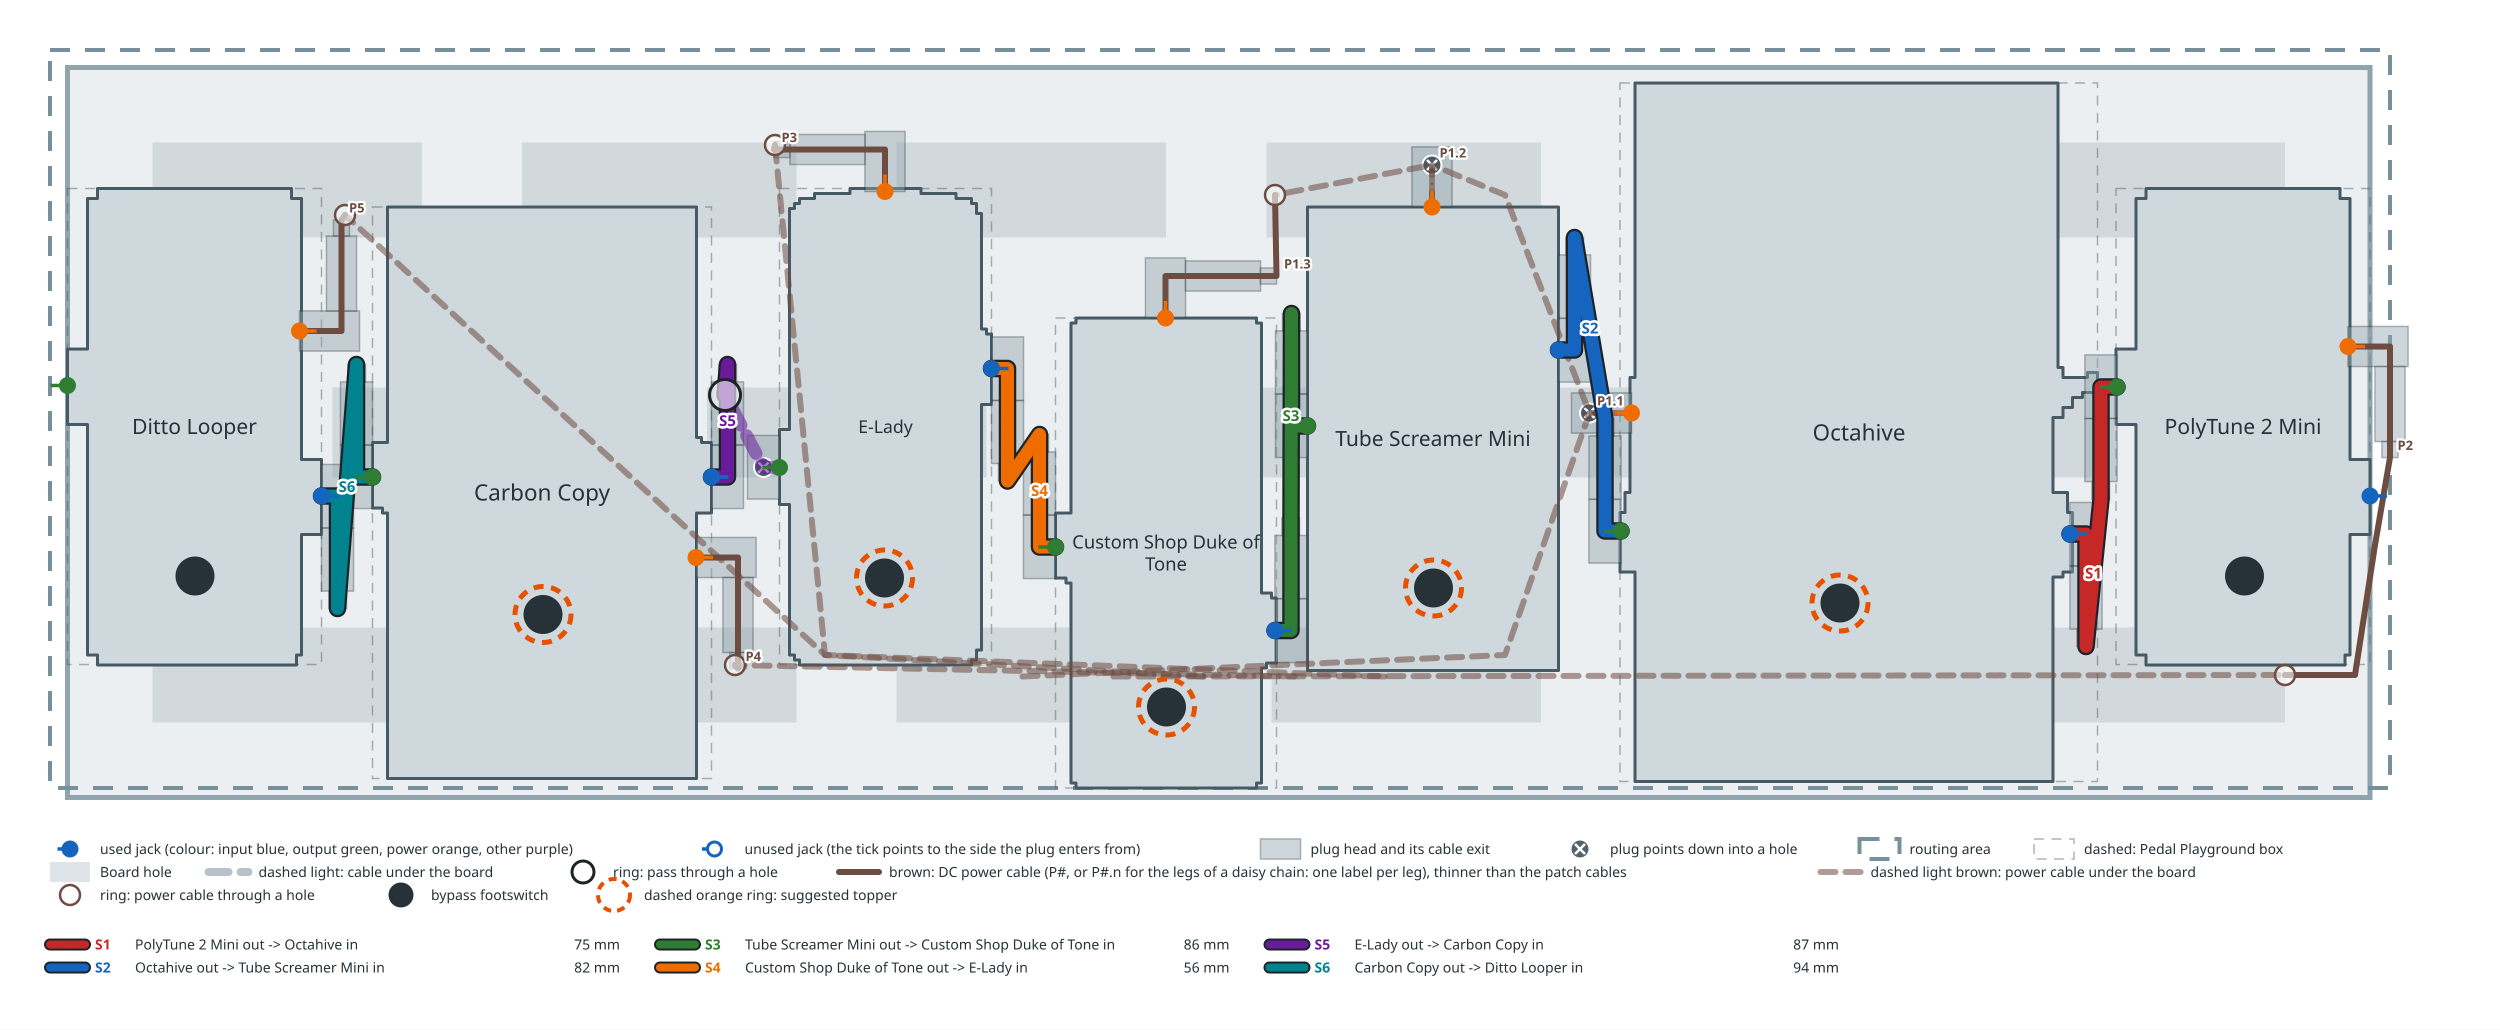
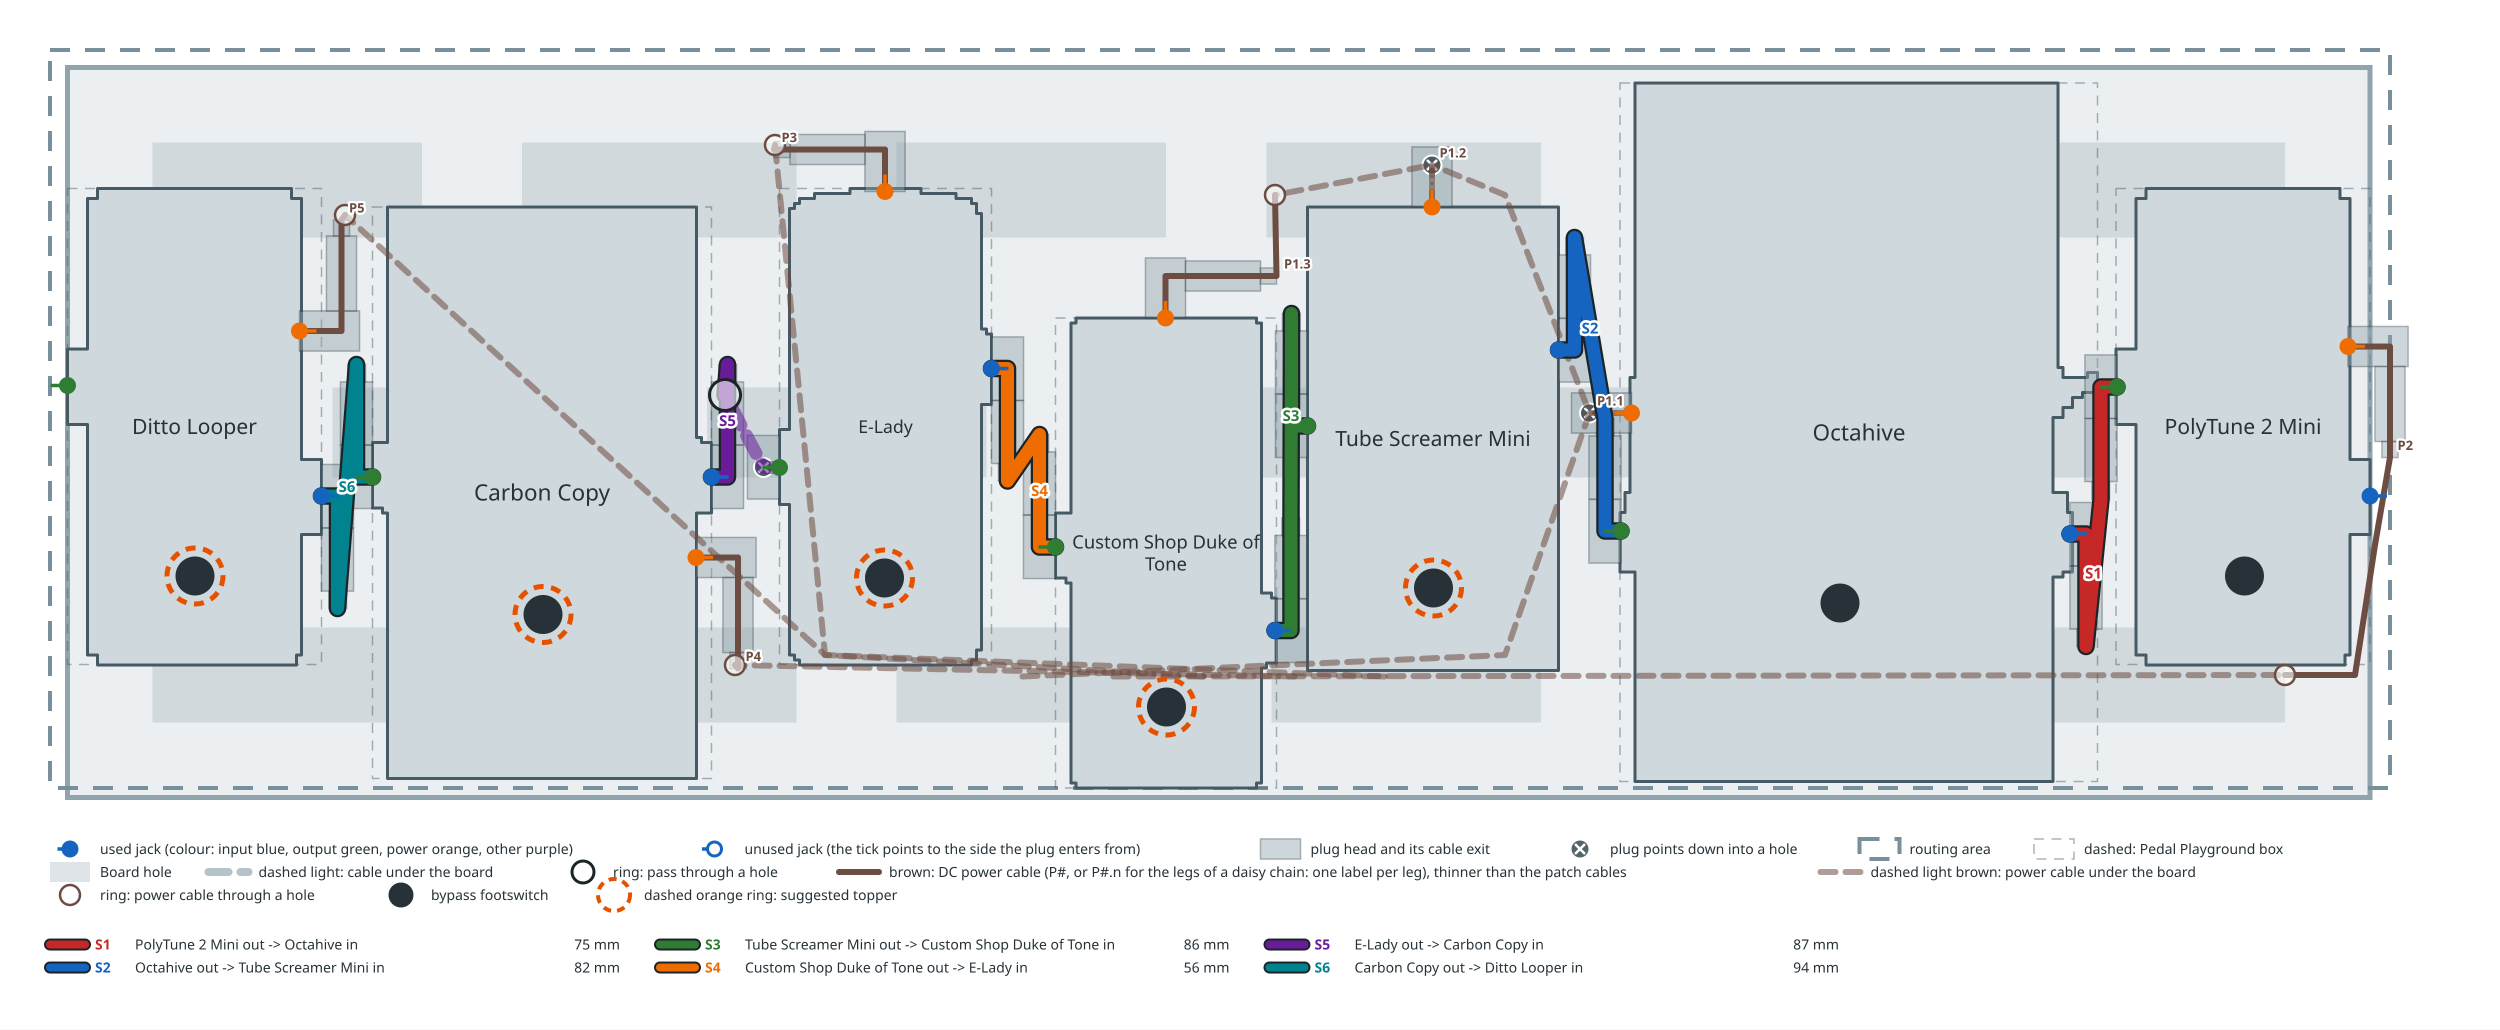
<svg xmlns="http://www.w3.org/2000/svg" viewBox="827.4 345.3 500.0 205.9" width="500.0mm" height="205.9mm" font-family="sans-serif">
  <rect x="827.4" y="345.3" width="500.0" height="205.9" fill="#ffffff" />
  <rect x="840.9" y="358.8" width="460.5" height="146.0" fill="#eceff1" stroke="#90a4ae" stroke-width="1" class="board" />
  <g class="holes" opacity="0.3">
    <rect x="857.9" y="373.8" width="53.9" height="19.0" fill="#90a4ae" class="hole" />
    <rect x="931.8" y="373.8" width="54.9" height="19.0" fill="#90a4ae" class="hole" />
    <rect x="1006.7" y="373.8" width="53.9" height="19.0" fill="#90a4ae" class="hole" />
    <rect x="1080.7" y="373.8" width="54.9" height="19.0" fill="#90a4ae" class="hole" />
    <rect x="1155.6" y="373.8" width="53.9" height="19.0" fill="#90a4ae" class="hole" />
    <rect x="1229.5" y="373.8" width="54.9" height="19.0" fill="#90a4ae" class="hole" />
    <rect x="893.9" y="422.8" width="56.9" height="18.0" fill="#90a4ae" class="hole" />
    <rect x="968.8" y="422.8" width="55.9" height="18.0" fill="#90a4ae" class="hole" />
    <rect x="1042.7" y="422.8" width="56.9" height="18.0" fill="#90a4ae" class="hole" />
    <rect x="1117.6" y="422.8" width="55.9" height="18.0" fill="#90a4ae" class="hole" />
    <rect x="1191.5" y="422.8" width="55.9" height="18.0" fill="#90a4ae" class="hole" />
    <rect x="857.9" y="470.8" width="53.9" height="19.0" fill="#90a4ae" class="hole" />
    <rect x="932.8" y="470.8" width="53.9" height="19.0" fill="#90a4ae" class="hole" />
    <rect x="1006.7" y="470.8" width="53.9" height="19.0" fill="#90a4ae" class="hole" />
    <rect x="1081.7" y="470.8" width="53.9" height="19.0" fill="#90a4ae" class="hole" />
    <rect x="1155.6" y="470.8" width="53.9" height="19.0" fill="#90a4ae" class="hole" />
    <rect x="1229.5" y="470.8" width="54.9" height="19.0" fill="#90a4ae" class="hole" />
  </g>
  <rect x="837.4" y="355.3" width="468.0" height="147.6" fill="none" stroke="#78909c" stroke-dasharray="4 3" stroke-width="0.8" class="routing-area" />
  <g class="pedal" data-id="7aafe810-98c4-4a59-a62b-6eec7b990fce">
    <rect x="1151.4" y="361.9" width="95.5" height="139.7" transform="rotate(0 1199.16 431.80)" fill="none" stroke="#455a64" stroke-width="0.3" stroke-dasharray="2 1.5" opacity="0.45" class="pedal-box" />
    <path d="M1151.4 447.8 L1152.4 447.8 L1152.4 443.8 L1153.4 443.8 L1153.4 420.8 L1154.4 420.8 L1154.4 361.9 L1239.0 361.9 L1239.0 418.8 L1240.0 418.8 L1240.0 420.8 L1244.9 420.8 L1244.9 419.8 L1246.9 419.8 L1246.9 423.8 L1243.9 423.8 L1243.9 424.8 L1241.9 424.8 L1241.9 426.8 L1240.0 426.8 L1240.0 428.8 L1238.0 428.8 L1238.0 443.8 L1240.9 443.8 L1240.9 447.8 L1241.9 447.8 L1241.9 459.7 L1240.0 459.7 L1240.0 460.7 L1238.0 460.7 L1238.0 501.6 L1154.4 501.6 L1154.4 459.7 L1151.4 459.7 Z" fill="#cfd8dc" stroke="#455a64" stroke-width="0.6" stroke-linejoin="round" class="pedal-outline" />
    <text x="1199.2" y="433.4" font-size="4.5" text-anchor="middle" fill="#263238" class="pedal-name">Octahive</text>
  </g>
  <g class="pedal" data-id="f91b9e26-ae8c-4c80-8c55-297f202bcd0f">
    <rect x="1038.5" y="408.9" width="44.2" height="94.0" transform="rotate(0 1060.65 455.93)" fill="none" stroke="#455a64" stroke-width="0.3" stroke-dasharray="2 1.5" opacity="0.45" class="pedal-box" />
    <path d="M1038.5 447.9 L1041.6 447.9 L1041.6 409.9 L1042.6 409.9 L1042.6 408.9 L1078.7 408.9 L1078.7 409.9 L1079.7 409.9 L1079.7 463.9 L1081.7 463.9 L1081.7 464.9 L1082.7 464.9 L1082.7 477.9 L1080.7 477.9 L1080.7 478.9 L1079.7 478.9 L1079.7 501.9 L1078.7 501.9 L1078.7 502.9 L1042.6 502.9 L1042.6 501.9 L1041.6 501.9 L1041.6 461.9 L1040.6 461.9 L1040.6 460.9 L1038.5 460.9 Z" fill="#cfd8dc" stroke="#455a64" stroke-width="0.6" stroke-linejoin="round" class="pedal-outline" />
    <text x="1060.6" y="455.0" font-size="3.683" text-anchor="middle" fill="#263238" class="pedal-name">Custom Shop Duke of</text>
    <text x="1060.6" y="459.4" font-size="3.683" text-anchor="middle" fill="#263238" class="pedal-name">Tone</text>
  </g>
  <g class="pedal" data-id="f59ac8d7-06ab-4cea-8ab3-c1078971b2f2">
    <rect x="983.3" y="383.0" width="42.4" height="95.2" transform="rotate(0 1004.49 430.66)" fill="none" stroke="#455a64" stroke-width="0.3" stroke-dasharray="2 1.5" opacity="0.45" class="pedal-box" />
    <path d="M983.3 431.2 L985.3 431.2 L985.3 387.0 L986.3 387.0 L986.3 386.0 L987.3 386.0 L987.3 385.0 L990.3 385.0 L990.3 384.0 L997.4 384.0 L997.4 383.0 L1011.6 383.0 L1011.6 384.0 L1018.6 384.0 L1018.6 385.0 L1021.7 385.0 L1021.7 386.0 L1022.7 386.0 L1022.7 388.0 L1023.7 388.0 L1023.7 411.1 L1024.7 411.1 L1024.7 412.1 L1025.7 412.1 L1025.7 426.2 L1023.7 426.2 L1023.7 475.3 L1022.7 475.3 L1022.7 477.3 L1021.7 477.3 L1021.7 478.3 L987.3 478.3 L987.3 477.3 L986.3 477.3 L986.3 476.3 L985.3 476.3 L985.3 446.2 L983.3 446.2 Z" fill="#cfd8dc" stroke="#455a64" stroke-width="0.6" stroke-linejoin="round" class="pedal-outline" />
    <text x="1004.5" y="431.9" font-size="3.535" text-anchor="middle" fill="#263238" class="pedal-name">E-Lady</text>
  </g>
  <g class="pedal" data-id="2fba51b0-7dcc-4891-af67-0a35f0b8c17a">
    <rect x="901.9" y="386.7" width="67.8" height="114.3" transform="rotate(0 935.83 443.87)" fill="none" stroke="#455a64" stroke-width="0.3" stroke-dasharray="2 1.5" opacity="0.45" class="pedal-box" />
    <path d="M901.9 433.8 L904.9 433.8 L904.9 386.7 L966.7 386.7 L966.7 432.8 L967.7 432.8 L967.7 433.8 L969.7 433.8 L969.7 447.9 L966.7 447.9 L966.7 501.0 L904.9 501.0 L904.9 447.9 L903.9 447.9 L903.9 446.9 L901.9 446.9 Z" fill="#cfd8dc" stroke="#455a64" stroke-width="0.6" stroke-linejoin="round" class="pedal-outline" />
    <text x="935.8" y="445.4" font-size="4.5" text-anchor="middle" fill="#263238" class="pedal-name">Carbon Copy</text>
  </g>
  <g class="pedal" data-id="d28f31a0-bd41-4ca9-af74-aceeb205a62b">
    <rect x="840.9" y="383.0" width="50.8" height="95.2" transform="rotate(0 866.31 430.66)" fill="none" stroke="#455a64" stroke-width="0.3" stroke-dasharray="2 1.5" opacity="0.45" class="pedal-box" />
    <path d="M840.9 415.1 L844.9 415.1 L844.9 385.0 L846.9 385.0 L846.9 383.0 L885.7 383.0 L885.7 385.0 L887.7 385.0 L887.7 437.2 L891.7 437.2 L891.7 452.2 L887.7 452.2 L887.7 476.3 L886.7 476.3 L886.7 478.3 L846.9 478.3 L846.9 476.3 L844.9 476.3 L844.9 430.2 L840.9 430.2 Z" fill="#cfd8dc" stroke="#455a64" stroke-width="0.6" stroke-linejoin="round" class="pedal-outline" />
    <text x="866.3" y="432.1" font-size="4.233" text-anchor="middle" fill="#263238" class="pedal-name">Ditto Looper</text>
  </g>
  <g class="pedal" data-id="c5cbfcd6-ffbb-4fe9-9c65-66c4787fa57f">
    <rect x="1250.6" y="383.0" width="50.8" height="95.2" transform="rotate(0 1276.02 430.66)" fill="none" stroke="#455a64" stroke-width="0.3" stroke-dasharray="2 1.5" opacity="0.45" class="pedal-box" />
    <path d="M1250.6 415.1 L1254.6 415.1 L1254.6 385.0 L1256.6 385.0 L1256.6 383.0 L1295.4 383.0 L1295.4 385.0 L1297.4 385.0 L1297.4 437.2 L1301.4 437.2 L1301.4 452.2 L1297.4 452.2 L1297.4 476.3 L1296.4 476.3 L1296.4 478.3 L1256.6 478.3 L1256.6 476.3 L1254.6 476.3 L1254.6 430.2 L1250.6 430.2 Z" fill="#cfd8dc" stroke="#455a64" stroke-width="0.6" stroke-linejoin="round" class="pedal-outline" />
    <text x="1276.0" y="432.1" font-size="4.233" text-anchor="middle" fill="#263238" class="pedal-name">PolyTune 2 Mini</text>
  </g>
  <g class="pedal" data-id="c158efdd-bab4-49a5-abd7-0e66e52844ea">
    <rect x="1088.9" y="386.7" width="50.3" height="92.7" transform="rotate(0 1114.00 433.07)" fill="none" stroke="#455a64" stroke-width="0.3" stroke-dasharray="2 1.5" opacity="0.45" class="pedal-box" />
    <path d="M1088.9 386.7 L1139.1 386.7 L1139.1 479.4 L1088.9 479.4 Z" fill="#cfd8dc" stroke="#455a64" stroke-width="0.6" stroke-linejoin="round" class="pedal-outline" />
    <text x="1114.0" y="434.5" font-size="4.191" text-anchor="middle" fill="#263238" class="pedal-name">Tube Screamer Mini</text>
  </g>
  <rect x="1244.4" y="416.3" width="6.4" height="12.7" fill="#90a4ae" opacity="0.45" stroke="#37474f" stroke-width="0.3" class="plug-head" />
  <rect x="1244.4" y="429.0" width="6.4" height="12.6" fill="#90a4ae" opacity="0.45" stroke="#37474f" stroke-width="0.3" class="plug-head" />
  <rect x="1245.8" y="441.7" width="3.5" height="3.5" fill="#90a4ae" opacity="0.45" stroke="#37474f" stroke-width="0.3" class="plug-head" />
  <rect x="1241.4" y="445.8" width="6.4" height="12.7" fill="#90a4ae" opacity="0.45" stroke="#37474f" stroke-width="0.3" class="plug-head" />
  <rect x="1241.4" y="458.5" width="6.4" height="12.6" fill="#90a4ae" opacity="0.45" stroke="#37474f" stroke-width="0.3" class="plug-head" />
  <rect x="1242.8" y="471.1" width="3.5" height="3.5" fill="#90a4ae" opacity="0.45" stroke="#37474f" stroke-width="0.3" class="plug-head" />
  <rect x="1145.2" y="445.2" width="6.4" height="12.7" fill="#90a4ae" opacity="0.45" stroke="#37474f" stroke-width="0.3" class="plug-head" />
  <rect x="1145.2" y="432.5" width="6.4" height="12.6" fill="#90a4ae" opacity="0.45" stroke="#37474f" stroke-width="0.3" class="plug-head" />
  <rect x="1146.7" y="429.0" width="3.5" height="3.5" fill="#90a4ae" opacity="0.45" stroke="#37474f" stroke-width="0.3" class="plug-head" />
  <rect x="1139.1" y="409.0" width="6.4" height="12.7" fill="#90a4ae" opacity="0.45" stroke="#37474f" stroke-width="0.3" class="plug-head" />
  <rect x="1139.1" y="396.3" width="6.4" height="12.6" fill="#90a4ae" opacity="0.45" stroke="#37474f" stroke-width="0.3" class="plug-head" />
  <rect x="1140.6" y="392.8" width="3.5" height="3.5" fill="#90a4ae" opacity="0.45" stroke="#37474f" stroke-width="0.3" class="plug-head" />
  <rect x="1082.5" y="424.1" width="6.4" height="12.7" fill="#90a4ae" opacity="0.45" stroke="#37474f" stroke-width="0.3" class="plug-head" />
  <rect x="1082.5" y="411.5" width="6.4" height="12.6" fill="#90a4ae" opacity="0.45" stroke="#37474f" stroke-width="0.3" class="plug-head" />
  <rect x="1083.9" y="408.0" width="3.5" height="3.5" fill="#90a4ae" opacity="0.45" stroke="#37474f" stroke-width="0.3" class="plug-head" />
  <rect x="1082.4" y="465.1" width="6.4" height="12.7" fill="#90a4ae" opacity="0.45" stroke="#37474f" stroke-width="0.3" class="plug-head" />
  <rect x="1082.4" y="452.4" width="6.4" height="12.6" fill="#90a4ae" opacity="0.45" stroke="#37474f" stroke-width="0.3" class="plug-head" />
  <rect x="1083.8" y="448.9" width="3.5" height="3.5" fill="#90a4ae" opacity="0.45" stroke="#37474f" stroke-width="0.3" class="plug-head" />
  <rect x="1032.1" y="448.3" width="6.4" height="12.7" fill="#90a4ae" opacity="0.45" stroke="#37474f" stroke-width="0.3" class="plug-head" />
  <rect x="1032.1" y="435.7" width="6.4" height="12.6" fill="#90a4ae" opacity="0.45" stroke="#37474f" stroke-width="0.3" class="plug-head" />
  <rect x="1033.6" y="432.2" width="3.5" height="3.5" fill="#90a4ae" opacity="0.45" stroke="#37474f" stroke-width="0.3" class="plug-head" />
  <rect x="1025.7" y="412.7" width="6.4" height="12.7" fill="#90a4ae" opacity="0.45" stroke="#37474f" stroke-width="0.3" class="plug-head" />
  <rect x="1025.7" y="425.4" width="6.4" height="12.6" fill="#90a4ae" opacity="0.45" stroke="#37474f" stroke-width="0.3" class="plug-head" />
  <rect x="1027.1" y="438.0" width="3.5" height="3.5" fill="#90a4ae" opacity="0.45" stroke="#37474f" stroke-width="0.3" class="plug-head" />
  <rect x="976.9" y="432.4" width="6.4" height="12.7" fill="#90a4ae" opacity="0.45" stroke="#37474f" stroke-width="0.3" class="plug-head" />
  <rect x="969.7" y="434.3" width="6.4" height="12.7" fill="#90a4ae" opacity="0.45" stroke="#37474f" stroke-width="0.3" class="plug-head" />
  <rect x="969.7" y="421.7" width="6.4" height="12.6" fill="#90a4ae" opacity="0.45" stroke="#37474f" stroke-width="0.3" class="plug-head" />
  <rect x="971.2" y="418.2" width="3.5" height="3.5" fill="#90a4ae" opacity="0.45" stroke="#37474f" stroke-width="0.3" class="plug-head" />
  <rect x="895.5" y="434.3" width="6.4" height="12.7" fill="#90a4ae" opacity="0.45" stroke="#37474f" stroke-width="0.3" class="plug-head" />
  <rect x="895.5" y="421.7" width="6.4" height="12.6" fill="#90a4ae" opacity="0.45" stroke="#37474f" stroke-width="0.3" class="plug-head" />
  <rect x="897.0" y="418.2" width="3.5" height="3.5" fill="#90a4ae" opacity="0.45" stroke="#37474f" stroke-width="0.3" class="plug-head" />
  <rect x="891.7" y="438.2" width="6.4" height="12.7" fill="#90a4ae" opacity="0.45" stroke="#37474f" stroke-width="0.3" class="plug-head" />
  <rect x="891.7" y="450.9" width="6.4" height="12.6" fill="#90a4ae" opacity="0.45" stroke="#37474f" stroke-width="0.3" class="plug-head" />
  <rect x="893.2" y="463.5" width="3.5" height="3.5" fill="#90a4ae" opacity="0.45" stroke="#37474f" stroke-width="0.3" class="plug-head" />
  <rect x="1297.0" y="410.6" width="12.0" height="8.0" fill="#90a4ae" opacity="0.45" stroke="#37474f" stroke-width="0.3" class="plug-head" />
  <rect x="1302.4" y="418.6" width="6.0" height="15.0" fill="#90a4ae" opacity="0.45" stroke="#37474f" stroke-width="0.3" class="plug-head" />
  <rect x="1303.8" y="433.6" width="3.2" height="3.2" fill="#90a4ae" opacity="0.45" stroke="#37474f" stroke-width="0.3" class="plug-head" />
  <rect x="1141.7" y="423.9" width="12.0" height="8.0" fill="#90a4ae" opacity="0.45" stroke="#37474f" stroke-width="0.3" class="plug-head" />
  <rect x="1109.8" y="374.7" width="8.0" height="12.0" fill="#90a4ae" opacity="0.45" stroke="#37474f" stroke-width="0.3" class="plug-head" />
  <rect x="1056.5" y="396.9" width="8.0" height="12.0" fill="#90a4ae" opacity="0.45" stroke="#37474f" stroke-width="0.3" class="plug-head" />
  <rect x="1064.5" y="397.5" width="15.0" height="6.0" fill="#90a4ae" opacity="0.45" stroke="#37474f" stroke-width="0.3" class="plug-head" />
  <rect x="1079.5" y="398.9" width="3.2" height="3.2" fill="#90a4ae" opacity="0.45" stroke="#37474f" stroke-width="0.3" class="plug-head" />
  <rect x="1000.4" y="371.6" width="8.0" height="12.0" fill="#90a4ae" opacity="0.45" stroke="#37474f" stroke-width="0.3" class="plug-head" />
  <rect x="985.4" y="372.2" width="15.0" height="6.0" fill="#90a4ae" opacity="0.45" stroke="#37474f" stroke-width="0.3" class="plug-head" />
  <rect x="982.2" y="373.6" width="3.2" height="3.2" fill="#90a4ae" opacity="0.45" stroke="#37474f" stroke-width="0.3" class="plug-head" />
  <rect x="966.6" y="452.8" width="12.0" height="8.0" fill="#90a4ae" opacity="0.45" stroke="#37474f" stroke-width="0.3" class="plug-head" />
  <rect x="972.0" y="460.8" width="6.0" height="15.0" fill="#90a4ae" opacity="0.45" stroke="#37474f" stroke-width="0.3" class="plug-head" />
  <rect x="973.4" y="475.8" width="3.2" height="3.2" fill="#90a4ae" opacity="0.45" stroke="#37474f" stroke-width="0.3" class="plug-head" />
  <rect x="887.3" y="407.5" width="12.0" height="8.0" fill="#90a4ae" opacity="0.45" stroke="#37474f" stroke-width="0.3" class="plug-head" />
  <rect x="892.7" y="392.5" width="6.0" height="15.0" fill="#90a4ae" opacity="0.45" stroke="#37474f" stroke-width="0.3" class="plug-head" />
  <rect x="894.1" y="389.3" width="3.2" height="3.2" fill="#90a4ae" opacity="0.45" stroke="#37474f" stroke-width="0.3" class="plug-head" />
  <g class="plug-down">
    <circle cx="980.1" cy="438.8" r="1.9" fill="#37474f" fill-opacity="0.85" stroke="#ffffff" stroke-width="0.4" />
    <path d="M979.1 437.8 L981.1 439.8 M979.1 439.8 L981.1 437.8" stroke="#ffffff" stroke-width="0.5" fill="none" />
  </g>
  <g class="plug-down">
    <circle cx="1145.3" cy="427.9" r="1.9" fill="#37474f" fill-opacity="0.85" stroke="#ffffff" stroke-width="0.4" />
    <path d="M1144.3 426.9 L1146.3 428.9 M1144.3 428.9 L1146.3 426.9" stroke="#ffffff" stroke-width="0.5" fill="none" />
  </g>
  <g class="plug-down">
    <circle cx="1113.8" cy="378.3" r="1.9" fill="#37474f" fill-opacity="0.85" stroke="#ffffff" stroke-width="0.4" />
    <path d="M1112.8 377.3 L1114.8 379.3 M1112.8 379.3 L1114.8 377.3" stroke="#ffffff" stroke-width="0.5" fill="none" />
  </g>
  <polyline points="1031.9,480.6 1128.4,476.3 1145.3,427.9 1153.7,427.9" fill="none" stroke-linejoin="round" stroke-linecap="round" stroke="#6d4c41" stroke-opacity="0.55" stroke-width="1.2" stroke-dasharray="3 2" class="power-under" data-id="P1.1" />
  <polyline points="1153.7,427.9 1145.3,427.9 1128.4,384.3 1113.8,378.3 1113.8,386.7" fill="none" stroke-linejoin="round" stroke-linecap="round" stroke="#6d4c41" stroke-opacity="0.55" stroke-width="1.2" stroke-dasharray="3 2" class="power-under" data-id="P1.2" />
  <polyline points="1113.8,386.7 1113.8,378.3 1082.4,384.3" fill="none" stroke-linejoin="round" stroke-linecap="round" stroke="#6d4c41" stroke-opacity="0.55" stroke-width="1.2" stroke-dasharray="3 2" class="power-under" data-id="P1.3" />
  <polyline points="1082.4,384.3 1082.7,400.5 1060.5,400.5 1060.5,408.9" fill="none" stroke-linejoin="round" stroke-linecap="round" stroke="#6d4c41" stroke-width="1.2" class="power-cable" data-id="P1.3" />
  <circle cx="1082.4" cy="384.3" r="2.0" fill="#ffffff" fill-opacity="0.6" stroke="#6d4c41" stroke-width="0.5" class="power-hole" data-id="P1.3" />
  <polyline points="1050.1,480.6 1284.4,480.3" fill="none" stroke-linejoin="round" stroke-linecap="round" stroke="#6d4c41" stroke-opacity="0.55" stroke-width="1.2" stroke-dasharray="3 2" class="power-under" data-id="P2" />
  <polyline points="1284.4,480.3 1298.4,480.3 1302.4,454.3 1305.4,436.8 1305.4,414.6 1297.0,414.6" fill="none" stroke-linejoin="round" stroke-linecap="round" stroke="#6d4c41" stroke-width="1.2" class="power-cable" data-id="P2" />
  <circle cx="1284.4" cy="480.3" r="2.0" fill="#ffffff" fill-opacity="0.6" stroke="#6d4c41" stroke-width="0.5" class="power-hole" data-id="P2" />
  <polyline points="1068.1,480.6 992.4,476.3 982.4,374.3" fill="none" stroke-linejoin="round" stroke-linecap="round" stroke="#6d4c41" stroke-opacity="0.55" stroke-width="1.2" stroke-dasharray="3 2" class="power-under" data-id="P3" />
  <polyline points="982.4,374.3 982.2,375.2 1004.4,375.2 1004.4,383.6" fill="none" stroke-linejoin="round" stroke-linecap="round" stroke="#6d4c41" stroke-width="1.2" class="power-cable" data-id="P3" />
  <circle cx="982.4" cy="374.3" r="2.0" fill="#ffffff" fill-opacity="0.6" stroke="#6d4c41" stroke-width="0.5" class="power-hole" data-id="P3" />
  <polyline points="1086.3,480.6 974.4,478.3" fill="none" stroke-linejoin="round" stroke-linecap="round" stroke="#6d4c41" stroke-opacity="0.55" stroke-width="1.2" stroke-dasharray="3 2" class="power-under" data-id="P4" />
  <polyline points="974.4,478.3 975.0,479.0 975.0,456.8 966.6,456.8" fill="none" stroke-linejoin="round" stroke-linecap="round" stroke="#6d4c41" stroke-width="1.2" class="power-cable" data-id="P4" />
  <circle cx="974.4" cy="478.3" r="2.0" fill="#ffffff" fill-opacity="0.6" stroke="#6d4c41" stroke-width="0.5" class="power-hole" data-id="P4" />
  <polyline points="1104.3,480.6 992.4,476.3 896.4,388.3" fill="none" stroke-linejoin="round" stroke-linecap="round" stroke="#6d4c41" stroke-opacity="0.55" stroke-width="1.2" stroke-dasharray="3 2" class="power-under" data-id="P5" />
  <polyline points="896.4,388.3 895.7,389.3 895.7,411.5 887.3,411.5" fill="none" stroke-linejoin="round" stroke-linecap="round" stroke="#6d4c41" stroke-width="1.2" class="power-cable" data-id="P5" />
  <circle cx="896.4" cy="388.3" r="2.0" fill="#ffffff" fill-opacity="0.6" stroke="#6d4c41" stroke-width="0.5" class="power-hole" data-id="P5" />
  <polyline points="1250.8,422.7 1247.6,422.7 1247.6,445.2 1244.6,474.6 1244.6,452.1 1241.4,452.1" fill="none" stroke-linejoin="round" stroke-linecap="round" stroke="#1c2428" stroke-width="3.5" class="casing" />
  <polyline points="1250.8,422.7 1247.6,422.7 1247.6,445.2 1244.6,474.6 1244.6,452.1 1241.4,452.1" fill="none" stroke-linejoin="round" stroke-linecap="round" stroke="#c62828" stroke-width="2.6" class="cable" data-id="S1" />
  <polyline points="1151.6,451.5 1148.4,451.5 1148.4,429.0 1142.3,392.8 1142.3,415.3 1139.1,415.3" fill="none" stroke-linejoin="round" stroke-linecap="round" stroke="#1c2428" stroke-width="3.5" class="casing" />
  <polyline points="1151.6,451.5 1148.4,451.5 1148.4,429.0 1142.3,392.8 1142.3,415.3 1139.1,415.3" fill="none" stroke-linejoin="round" stroke-linecap="round" stroke="#1565c0" stroke-width="2.6" class="cable" data-id="S2" />
  <polyline points="1088.9,430.5 1085.7,430.5 1085.7,408.0 1085.6,448.9 1085.6,471.4 1082.4,471.4" fill="none" stroke-linejoin="round" stroke-linecap="round" stroke="#1c2428" stroke-width="3.5" class="casing" />
  <polyline points="1088.9,430.5 1085.7,430.5 1085.7,408.0 1085.6,448.9 1085.6,471.4 1082.4,471.4" fill="none" stroke-linejoin="round" stroke-linecap="round" stroke="#2e7d32" stroke-width="2.6" class="cable" data-id="S3" />
  <polyline points="1038.5,454.7 1035.3,454.7 1035.3,432.2 1028.9,441.5 1028.9,419.0 1025.7,419.0" fill="none" stroke-linejoin="round" stroke-linecap="round" stroke="#1c2428" stroke-width="3.5" class="casing" />
  <polyline points="1038.5,454.7 1035.3,454.7 1035.3,432.2 1028.9,441.5 1028.9,419.0 1025.7,419.0" fill="none" stroke-linejoin="round" stroke-linecap="round" stroke="#ef6c00" stroke-width="2.6" class="cable" data-id="S4" />
  <polyline points="983.3,438.8 980.1,438.8 972.4,424.3" fill="none" stroke-linejoin="round" stroke-linecap="round" stroke="#6a1b9a" stroke-opacity="0.55" stroke-width="2.6" stroke-dasharray="4 2.4" class="cable-under" data-id="S5" />
  <polyline points="972.4,424.3 972.9,418.2 972.9,440.7 969.7,440.7" fill="none" stroke-linejoin="round" stroke-linecap="round" stroke="#1c2428" stroke-width="3.5" class="casing" />
  <polyline points="972.4,424.3 972.9,418.2 972.9,440.7 969.7,440.7" fill="none" stroke-linejoin="round" stroke-linecap="round" stroke="#6a1b9a" stroke-width="2.6" class="cable" data-id="S5" />
  <circle cx="972.4" cy="424.3" r="3.1" fill="#ffffff" fill-opacity="0.6" stroke="#1c2428" stroke-width="0.6" class="hole-pass" data-id="S5" />
  <polyline points="901.9,440.7 898.7,440.7 898.7,418.2 894.9,467.0 894.9,444.5 891.7,444.5" fill="none" stroke-linejoin="round" stroke-linecap="round" stroke="#1c2428" stroke-width="3.5" class="casing" />
  <polyline points="901.9,440.7 898.7,440.7 898.7,418.2 894.9,467.0 894.9,444.5 891.7,444.5" fill="none" stroke-linejoin="round" stroke-linecap="round" stroke="#00838f" stroke-width="2.6" class="cable" data-id="S6" />
  <g class="jack" data-jack="in" data-used="1">
    <line x1="1301.4" y1="444.5" x2="1304.8" y2="444.5" stroke="#1565c0" stroke-width="0.7" />
    <circle cx="1301.4" cy="444.5" r="1.4" fill="#1565c0" stroke="#1565c0" stroke-width="0.6" />
  </g>
  <g class="jack" data-jack="out" data-used="1">
    <line x1="1250.8" y1="422.7" x2="1247.4" y2="422.7" stroke="#2e7d32" stroke-width="0.7" />
    <circle cx="1250.8" cy="422.7" r="1.4" fill="#2e7d32" stroke="#2e7d32" stroke-width="0.6" />
  </g>
  <g class="jack" data-jack="power" data-used="1">
    <line x1="1297.0" y1="414.6" x2="1300.4" y2="414.6" stroke="#ef6c00" stroke-width="0.7" />
    <circle cx="1297.0" cy="414.6" r="1.4" fill="#ef6c00" stroke="#ef6c00" stroke-width="0.6" />
  </g>
  <g class="jack" data-jack="in" data-used="1">
    <line x1="1241.4" y1="452.1" x2="1244.8" y2="452.1" stroke="#1565c0" stroke-width="0.7" />
    <circle cx="1241.4" cy="452.1" r="1.4" fill="#1565c0" stroke="#1565c0" stroke-width="0.6" />
  </g>
  <g class="jack" data-jack="out" data-used="1">
    <line x1="1151.6" y1="451.5" x2="1148.2" y2="451.5" stroke="#2e7d32" stroke-width="0.7" />
    <circle cx="1151.6" cy="451.5" r="1.4" fill="#2e7d32" stroke="#2e7d32" stroke-width="0.6" />
  </g>
  <g class="jack" data-jack="power" data-used="1">
    <line x1="1153.7" y1="427.9" x2="1150.3" y2="427.9" stroke="#ef6c00" stroke-width="0.7" />
    <circle cx="1153.7" cy="427.9" r="1.4" fill="#ef6c00" stroke="#ef6c00" stroke-width="0.6" />
  </g>
  <g class="jack" data-jack="in" data-used="1">
    <line x1="1139.1" y1="415.3" x2="1142.5" y2="415.3" stroke="#1565c0" stroke-width="0.7" />
    <circle cx="1139.1" cy="415.3" r="1.4" fill="#1565c0" stroke="#1565c0" stroke-width="0.6" />
  </g>
  <g class="jack" data-jack="out" data-used="1">
    <line x1="1088.9" y1="430.5" x2="1085.5" y2="430.5" stroke="#2e7d32" stroke-width="0.7" />
    <circle cx="1088.9" cy="430.5" r="1.4" fill="#2e7d32" stroke="#2e7d32" stroke-width="0.6" />
  </g>
  <g class="jack" data-jack="power" data-used="1">
    <line x1="1113.8" y1="386.7" x2="1113.8" y2="383.3" stroke="#ef6c00" stroke-width="0.7" />
    <circle cx="1113.8" cy="386.7" r="1.4" fill="#ef6c00" stroke="#ef6c00" stroke-width="0.6" />
  </g>
  <g class="jack" data-jack="in" data-used="1">
    <line x1="1082.4" y1="471.4" x2="1085.8" y2="471.4" stroke="#1565c0" stroke-width="0.7" />
    <circle cx="1082.4" cy="471.4" r="1.4" fill="#1565c0" stroke="#1565c0" stroke-width="0.6" />
  </g>
  <g class="jack" data-jack="out" data-used="1">
    <line x1="1038.5" y1="454.7" x2="1035.1" y2="454.7" stroke="#2e7d32" stroke-width="0.7" />
    <circle cx="1038.5" cy="454.7" r="1.4" fill="#2e7d32" stroke="#2e7d32" stroke-width="0.6" />
  </g>
  <g class="jack" data-jack="power" data-used="1">
    <line x1="1060.5" y1="408.9" x2="1060.5" y2="405.5" stroke="#ef6c00" stroke-width="0.7" />
    <circle cx="1060.5" cy="408.9" r="1.4" fill="#ef6c00" stroke="#ef6c00" stroke-width="0.6" />
  </g>
  <g class="jack" data-jack="in" data-used="1">
    <line x1="1025.7" y1="419.0" x2="1029.1" y2="419.0" stroke="#1565c0" stroke-width="0.7" />
    <circle cx="1025.7" cy="419.0" r="1.4" fill="#1565c0" stroke="#1565c0" stroke-width="0.6" />
  </g>
  <g class="jack" data-jack="out" data-used="1">
    <line x1="983.3" y1="438.8" x2="979.9" y2="438.8" stroke="#2e7d32" stroke-width="0.7" />
    <circle cx="983.3" cy="438.8" r="1.4" fill="#2e7d32" stroke="#2e7d32" stroke-width="0.6" />
  </g>
  <g class="jack" data-jack="power" data-used="1">
    <line x1="1004.4" y1="383.6" x2="1004.4" y2="380.2" stroke="#ef6c00" stroke-width="0.7" />
    <circle cx="1004.4" cy="383.6" r="1.4" fill="#ef6c00" stroke="#ef6c00" stroke-width="0.6" />
  </g>
  <g class="jack" data-jack="in" data-used="1">
    <line x1="969.7" y1="440.7" x2="973.1" y2="440.7" stroke="#1565c0" stroke-width="0.7" />
    <circle cx="969.7" cy="440.7" r="1.4" fill="#1565c0" stroke="#1565c0" stroke-width="0.6" />
  </g>
  <g class="jack" data-jack="out" data-used="1">
    <line x1="901.9" y1="440.7" x2="898.5" y2="440.7" stroke="#2e7d32" stroke-width="0.7" />
    <circle cx="901.9" cy="440.7" r="1.4" fill="#2e7d32" stroke="#2e7d32" stroke-width="0.6" />
  </g>
  <g class="jack" data-jack="power" data-used="1">
    <line x1="966.6" y1="456.8" x2="970.0" y2="456.8" stroke="#ef6c00" stroke-width="0.7" />
    <circle cx="966.6" cy="456.8" r="1.4" fill="#ef6c00" stroke="#ef6c00" stroke-width="0.6" />
  </g>
  <g class="jack" data-jack="in" data-used="1">
    <line x1="891.7" y1="444.5" x2="895.1" y2="444.5" stroke="#1565c0" stroke-width="0.7" />
    <circle cx="891.7" cy="444.5" r="1.4" fill="#1565c0" stroke="#1565c0" stroke-width="0.6" />
  </g>
  <g class="jack" data-jack="out" data-used="1">
    <line x1="840.9" y1="422.4" x2="837.5" y2="422.4" stroke="#2e7d32" stroke-width="0.7" />
    <circle cx="840.9" cy="422.4" r="1.4" fill="#2e7d32" stroke="#2e7d32" stroke-width="0.6" />
  </g>
  <g class="jack" data-jack="power" data-used="1">
    <line x1="887.3" y1="411.5" x2="890.7" y2="411.5" stroke="#ef6c00" stroke-width="0.7" />
    <circle cx="887.3" cy="411.5" r="1.4" fill="#ef6c00" stroke="#ef6c00" stroke-width="0.6" />
  </g>
  <circle cx="1276.3" cy="460.5" r="3.5" fill="#263238" stroke="#263238" stroke-width="0.8" class="footswitch" data-type="bypass" />
  <circle cx="1195.4" cy="465.9" r="3.5" fill="#263238" stroke="#263238" stroke-width="0.8" class="footswitch" data-type="bypass" />
-   <circle cx="1195.4" cy="465.9" r="5.6" fill="none" stroke="#e65100" stroke-width="1" stroke-dasharray="2 1.5" class="topper-suggested" />
  <circle cx="1114.1" cy="462.9" r="3.5" fill="#263238" stroke="#263238" stroke-width="0.8" class="footswitch" data-type="bypass" />
  <circle cx="1114.1" cy="462.9" r="5.6" fill="none" stroke="#e65100" stroke-width="1" stroke-dasharray="2 1.5" class="topper-suggested" />
  <circle cx="1060.7" cy="486.7" r="3.5" fill="#263238" stroke="#263238" stroke-width="0.8" class="footswitch" data-type="bypass" />
  <circle cx="1060.7" cy="486.7" r="5.6" fill="none" stroke="#e65100" stroke-width="1" stroke-dasharray="2 1.5" class="topper-suggested" />
  <circle cx="1004.3" cy="460.9" r="3.5" fill="#263238" stroke="#263238" stroke-width="0.8" class="footswitch" data-type="bypass" />
  <circle cx="1004.3" cy="460.9" r="5.6" fill="none" stroke="#e65100" stroke-width="1" stroke-dasharray="2 1.5" class="topper-suggested" />
  <circle cx="936.0" cy="468.2" r="3.5" fill="#263238" stroke="#263238" stroke-width="0.8" class="footswitch" data-type="bypass" />
  <circle cx="936.0" cy="468.2" r="5.6" fill="none" stroke="#e65100" stroke-width="1" stroke-dasharray="2 1.5" class="topper-suggested" />
  <circle cx="866.4" cy="460.5" r="3.5" fill="#263238" stroke="#263238" stroke-width="0.8" class="footswitch" data-type="bypass" />
+   <circle cx="866.4" cy="460.5" r="5.6" fill="none" stroke="#e65100" stroke-width="1" stroke-dasharray="2 1.5" class="topper-suggested" />
  <text x="1246.1" y="461.0" font-size="3" text-anchor="middle" fill="#c62828" stroke="#ffffff" stroke-width="1.05" paint-order="stroke" stroke-linejoin="round" font-weight="bold" class="cable-label">S1</text>
  <text x="1145.4" y="412.0" font-size="3" text-anchor="middle" fill="#1565c0" stroke="#ffffff" stroke-width="1.05" paint-order="stroke" stroke-linejoin="round" font-weight="bold" class="cable-label">S2</text>
  <text x="1085.6" y="429.5" font-size="3" text-anchor="middle" fill="#2e7d32" stroke="#ffffff" stroke-width="1.05" paint-order="stroke" stroke-linejoin="round" font-weight="bold" class="cable-label">S3</text>
  <text x="1035.3" y="444.5" font-size="3" text-anchor="middle" fill="#ef6c00" stroke="#ffffff" stroke-width="1.05" paint-order="stroke" stroke-linejoin="round" font-weight="bold" class="cable-label">S4</text>
  <text x="972.9" y="430.5" font-size="3" text-anchor="middle" fill="#6a1b9a" stroke="#ffffff" stroke-width="1.05" paint-order="stroke" stroke-linejoin="round" font-weight="bold" class="cable-label">S5</text>
  <text x="896.8" y="443.7" font-size="3" text-anchor="middle" fill="#00838f" stroke="#ffffff" stroke-width="1.05" paint-order="stroke" stroke-linejoin="round" font-weight="bold" class="cable-label">S6</text>
  <text x="1146.8" y="426.4" font-size="2.6" text-anchor="start" fill="#6d4c41" stroke="#ffffff" stroke-width="0.91" paint-order="stroke" stroke-linejoin="round" font-weight="bold" class="power-label">P1.1</text>
  <text x="1115.3" y="376.8" font-size="2.6" text-anchor="start" fill="#6d4c41" stroke="#ffffff" stroke-width="0.91" paint-order="stroke" stroke-linejoin="round" font-weight="bold" class="power-label">P1.2</text>
  <text x="1084.2" y="399.0" font-size="2.6" text-anchor="start" fill="#6d4c41" stroke="#ffffff" stroke-width="0.91" paint-order="stroke" stroke-linejoin="round" font-weight="bold" class="power-label">P1.3</text>
  <text x="1306.9" y="435.3" font-size="2.6" text-anchor="start" fill="#6d4c41" stroke="#ffffff" stroke-width="0.91" paint-order="stroke" stroke-linejoin="round" font-weight="bold" class="power-label">P2</text>
  <text x="983.7" y="373.7" font-size="2.6" text-anchor="start" fill="#6d4c41" stroke="#ffffff" stroke-width="0.91" paint-order="stroke" stroke-linejoin="round" font-weight="bold" class="power-label">P3</text>
  <text x="976.5" y="477.5" font-size="2.6" text-anchor="start" fill="#6d4c41" stroke="#ffffff" stroke-width="0.91" paint-order="stroke" stroke-linejoin="round" font-weight="bold" class="power-label">P4</text>
  <text x="897.2" y="387.8" font-size="2.6" text-anchor="start" fill="#6d4c41" stroke="#ffffff" stroke-width="0.91" paint-order="stroke" stroke-linejoin="round" font-weight="bold" class="power-label">P5</text>
  <line x1="838.9" y1="515.1" x2="842.4" y2="515.1" stroke="#1565c0" stroke-width="0.7" />
  <circle cx="841.4" cy="515.1" r="1.4" fill="#1565c0" stroke="#1565c0" stroke-width="0.6" />
  <text x="847.4" y="516.1" font-size="2.8" text-anchor="start" fill="#263238">used jack (colour: input blue, output green, power orange, other purple)</text>
  <line x1="967.8" y1="515.1" x2="971.3" y2="515.1" stroke="#1565c0" stroke-width="0.7" />
  <circle cx="970.3" cy="515.1" r="1.4" fill="#ffffff" stroke="#1565c0" stroke-width="0.6" />
  <text x="976.3" y="516.1" font-size="2.8" text-anchor="start" fill="#263238">unused jack (the tick points to the side the plug enters from)</text>
  <rect x="1079.5" y="513.1" width="8.0" height="4.0" fill="#90a4ae" opacity="0.45" stroke="#37474f" stroke-width="0.3" />
  <text x="1089.5" y="516.1" font-size="2.8" text-anchor="start" fill="#263238">plug head and its cable exit</text>
  <g class="key-down">
    <circle cx="1143.4" cy="515.1" r="1.9" fill="#37474f" fill-opacity="0.85" stroke="#ffffff" stroke-width="0.4" />
    <path d="M1142.4 514.1 L1144.4 516.1 M1142.4 516.1 L1144.4 514.1" stroke="#ffffff" stroke-width="0.5" fill="none" />
  </g>
  <text x="1149.4" y="516.1" font-size="2.8" text-anchor="start" fill="#263238">plug points down into a hole</text>
  <rect x="1199.3" y="513.1" width="8.0" height="4.0" fill="none" stroke="#78909c" stroke-dasharray="4 3" stroke-width="0.8" />
  <text x="1209.3" y="516.1" font-size="2.8" text-anchor="start" fill="#263238">routing area</text>
  <rect x="1234.2" y="513.1" width="8.0" height="4.0" fill="none" stroke="#455a64" stroke-width="0.3" stroke-dasharray="2 1.5" opacity="0.45" />
  <text x="1244.2" y="516.1" font-size="2.8" text-anchor="start" fill="#263238">dashed: Pedal Playground box</text>
  <rect x="837.4" y="517.7" width="8.0" height="4.0" fill="#90a4ae" opacity="0.3" />
  <text x="847.4" y="520.7" font-size="2.8" text-anchor="start" fill="#263238">Board hole</text>
  <line x1="869.1" y1="519.7" x2="877.1" y2="519.7" stroke-linecap="round" stroke="#78909c" stroke-opacity="0.55" stroke-width="1.6" stroke-dasharray="4 2.4" />
  <text x="879.1" y="520.7" font-size="2.8" text-anchor="start" fill="#263238">dashed light: cable under the board</text>
  <circle cx="944.0" cy="519.7" r="2.2" fill="#ffffff" fill-opacity="0.6" stroke="#1c2428" stroke-width="0.6" />
  <text x="950.0" y="520.7" font-size="2.8" text-anchor="start" fill="#263238">ring: pass through a hole</text>
  <line x1="995.2" y1="519.7" x2="1003.2" y2="519.7" stroke-linecap="round" stroke="#6d4c41" stroke-width="1.2" />
  <text x="1005.2" y="520.7" font-size="2.8" text-anchor="start" fill="#263238">brown: DC power cable (P#, or P#.n for the legs of a daisy chain: one label per leg), thinner than the patch cables</text>
  <line x1="1191.5" y1="519.7" x2="1199.5" y2="519.7" stroke-linecap="round" stroke="#6d4c41" stroke-opacity="0.55" stroke-width="1.2" stroke-dasharray="3 2" />
  <text x="1201.5" y="520.7" font-size="2.8" text-anchor="start" fill="#263238">dashed light brown: power cable under the board</text>
  <circle cx="841.4" cy="524.3" r="2.0" fill="#ffffff" fill-opacity="0.6" stroke="#6d4c41" stroke-width="0.5" />
  <text x="847.4" y="525.3" font-size="2.8" text-anchor="start" fill="#263238">ring: power cable through a hole</text>
  <circle cx="907.6" cy="524.3" r="2.2" fill="#263238" stroke="#263238" stroke-width="0.6" />
  <text x="913.6" y="525.3" font-size="2.8" text-anchor="start" fill="#263238">bypass footswitch</text>
  <circle cx="950.2" cy="524.3" r="3.2" fill="none" stroke="#e65100" stroke-width="0.8" stroke-dasharray="1.6 1.2" />
  <text x="956.2" y="525.3" font-size="2.8" text-anchor="start" fill="#263238">dashed orange ring: suggested topper</text>
  <g class="legend-row" data-id="S1">
    <line x1="837.4" y1="534.2" x2="844.4" y2="534.2" stroke="#1c2428" stroke-width="2.4" stroke-linecap="round" />
    <line x1="837.4" y1="534.2" x2="844.4" y2="534.2" stroke="#c62828" stroke-width="1.6" stroke-linecap="round" />
    <text x="846.4" y="535.2" font-size="2.8" text-anchor="start" fill="#c62828" font-weight="bold">S1</text>
    <text x="854.4" y="535.2" font-size="2.8" text-anchor="start" fill="#263238">PolyTune 2 Mini out -&gt; Octahive in</text>
    <text x="951.4" y="535.2" font-size="2.8" text-anchor="end" fill="#263238" class="length">75 mm</text>
    <text x="953.4" y="535.2" font-size="2.8" text-anchor="start" fill="#b71c1c" />
  </g>
  <g class="legend-row" data-id="S2">
    <line x1="837.4" y1="538.8" x2="844.4" y2="538.8" stroke="#1c2428" stroke-width="2.4" stroke-linecap="round" />
    <line x1="837.4" y1="538.8" x2="844.4" y2="538.8" stroke="#1565c0" stroke-width="1.6" stroke-linecap="round" />
    <text x="846.4" y="539.8" font-size="2.8" text-anchor="start" fill="#1565c0" font-weight="bold">S2</text>
    <text x="854.4" y="539.8" font-size="2.8" text-anchor="start" fill="#263238">Octahive out -&gt; Tube Screamer Mini in</text>
    <text x="951.4" y="539.8" font-size="2.8" text-anchor="end" fill="#263238" class="length">82 mm</text>
    <text x="953.4" y="539.8" font-size="2.8" text-anchor="start" fill="#b71c1c" />
  </g>
  <g class="legend-row" data-id="S3">
    <line x1="959.4" y1="534.2" x2="966.4" y2="534.2" stroke="#1c2428" stroke-width="2.4" stroke-linecap="round" />
    <line x1="959.4" y1="534.2" x2="966.4" y2="534.2" stroke="#2e7d32" stroke-width="1.6" stroke-linecap="round" />
    <text x="968.4" y="535.2" font-size="2.8" text-anchor="start" fill="#2e7d32" font-weight="bold">S3</text>
    <text x="976.4" y="535.2" font-size="2.8" text-anchor="start" fill="#263238">Tube Screamer Mini out -&gt; Custom Shop Duke of Tone in</text>
    <text x="1073.3" y="535.2" font-size="2.8" text-anchor="end" fill="#263238" class="length">86 mm</text>
    <text x="1075.3" y="535.2" font-size="2.8" text-anchor="start" fill="#b71c1c" />
  </g>
  <g class="legend-row" data-id="S4">
    <line x1="959.4" y1="538.8" x2="966.4" y2="538.8" stroke="#1c2428" stroke-width="2.4" stroke-linecap="round" />
    <line x1="959.4" y1="538.8" x2="966.4" y2="538.8" stroke="#ef6c00" stroke-width="1.6" stroke-linecap="round" />
    <text x="968.4" y="539.8" font-size="2.8" text-anchor="start" fill="#ef6c00" font-weight="bold">S4</text>
    <text x="976.4" y="539.8" font-size="2.8" text-anchor="start" fill="#263238">Custom Shop Duke of Tone out -&gt; E-Lady in</text>
    <text x="1073.3" y="539.8" font-size="2.8" text-anchor="end" fill="#263238" class="length">56 mm</text>
    <text x="1075.3" y="539.8" font-size="2.8" text-anchor="start" fill="#b71c1c" />
  </g>
  <g class="legend-row" data-id="S5">
    <line x1="1081.3" y1="534.2" x2="1088.3" y2="534.2" stroke="#1c2428" stroke-width="2.4" stroke-linecap="round" />
    <line x1="1081.3" y1="534.2" x2="1088.3" y2="534.2" stroke="#6a1b9a" stroke-width="1.6" stroke-linecap="round" />
    <text x="1090.3" y="535.2" font-size="2.8" text-anchor="start" fill="#6a1b9a" font-weight="bold">S5</text>
    <text x="1098.3" y="535.2" font-size="2.8" text-anchor="start" fill="#263238">E-Lady out -&gt; Carbon Copy in</text>
    <text x="1195.2" y="535.2" font-size="2.8" text-anchor="end" fill="#263238" class="length">87 mm</text>
    <text x="1197.2" y="535.2" font-size="2.8" text-anchor="start" fill="#b71c1c" />
  </g>
  <g class="legend-row" data-id="S6">
    <line x1="1081.3" y1="538.8" x2="1088.3" y2="538.8" stroke="#1c2428" stroke-width="2.4" stroke-linecap="round" />
    <line x1="1081.3" y1="538.8" x2="1088.3" y2="538.8" stroke="#00838f" stroke-width="1.6" stroke-linecap="round" />
    <text x="1090.3" y="539.8" font-size="2.8" text-anchor="start" fill="#00838f" font-weight="bold">S6</text>
    <text x="1098.3" y="539.8" font-size="2.8" text-anchor="start" fill="#263238">Carbon Copy out -&gt; Ditto Looper in</text>
    <text x="1195.2" y="539.8" font-size="2.8" text-anchor="end" fill="#263238" class="length">94 mm</text>
    <text x="1197.2" y="539.8" font-size="2.8" text-anchor="start" fill="#b71c1c" />
  </g>
</svg>
